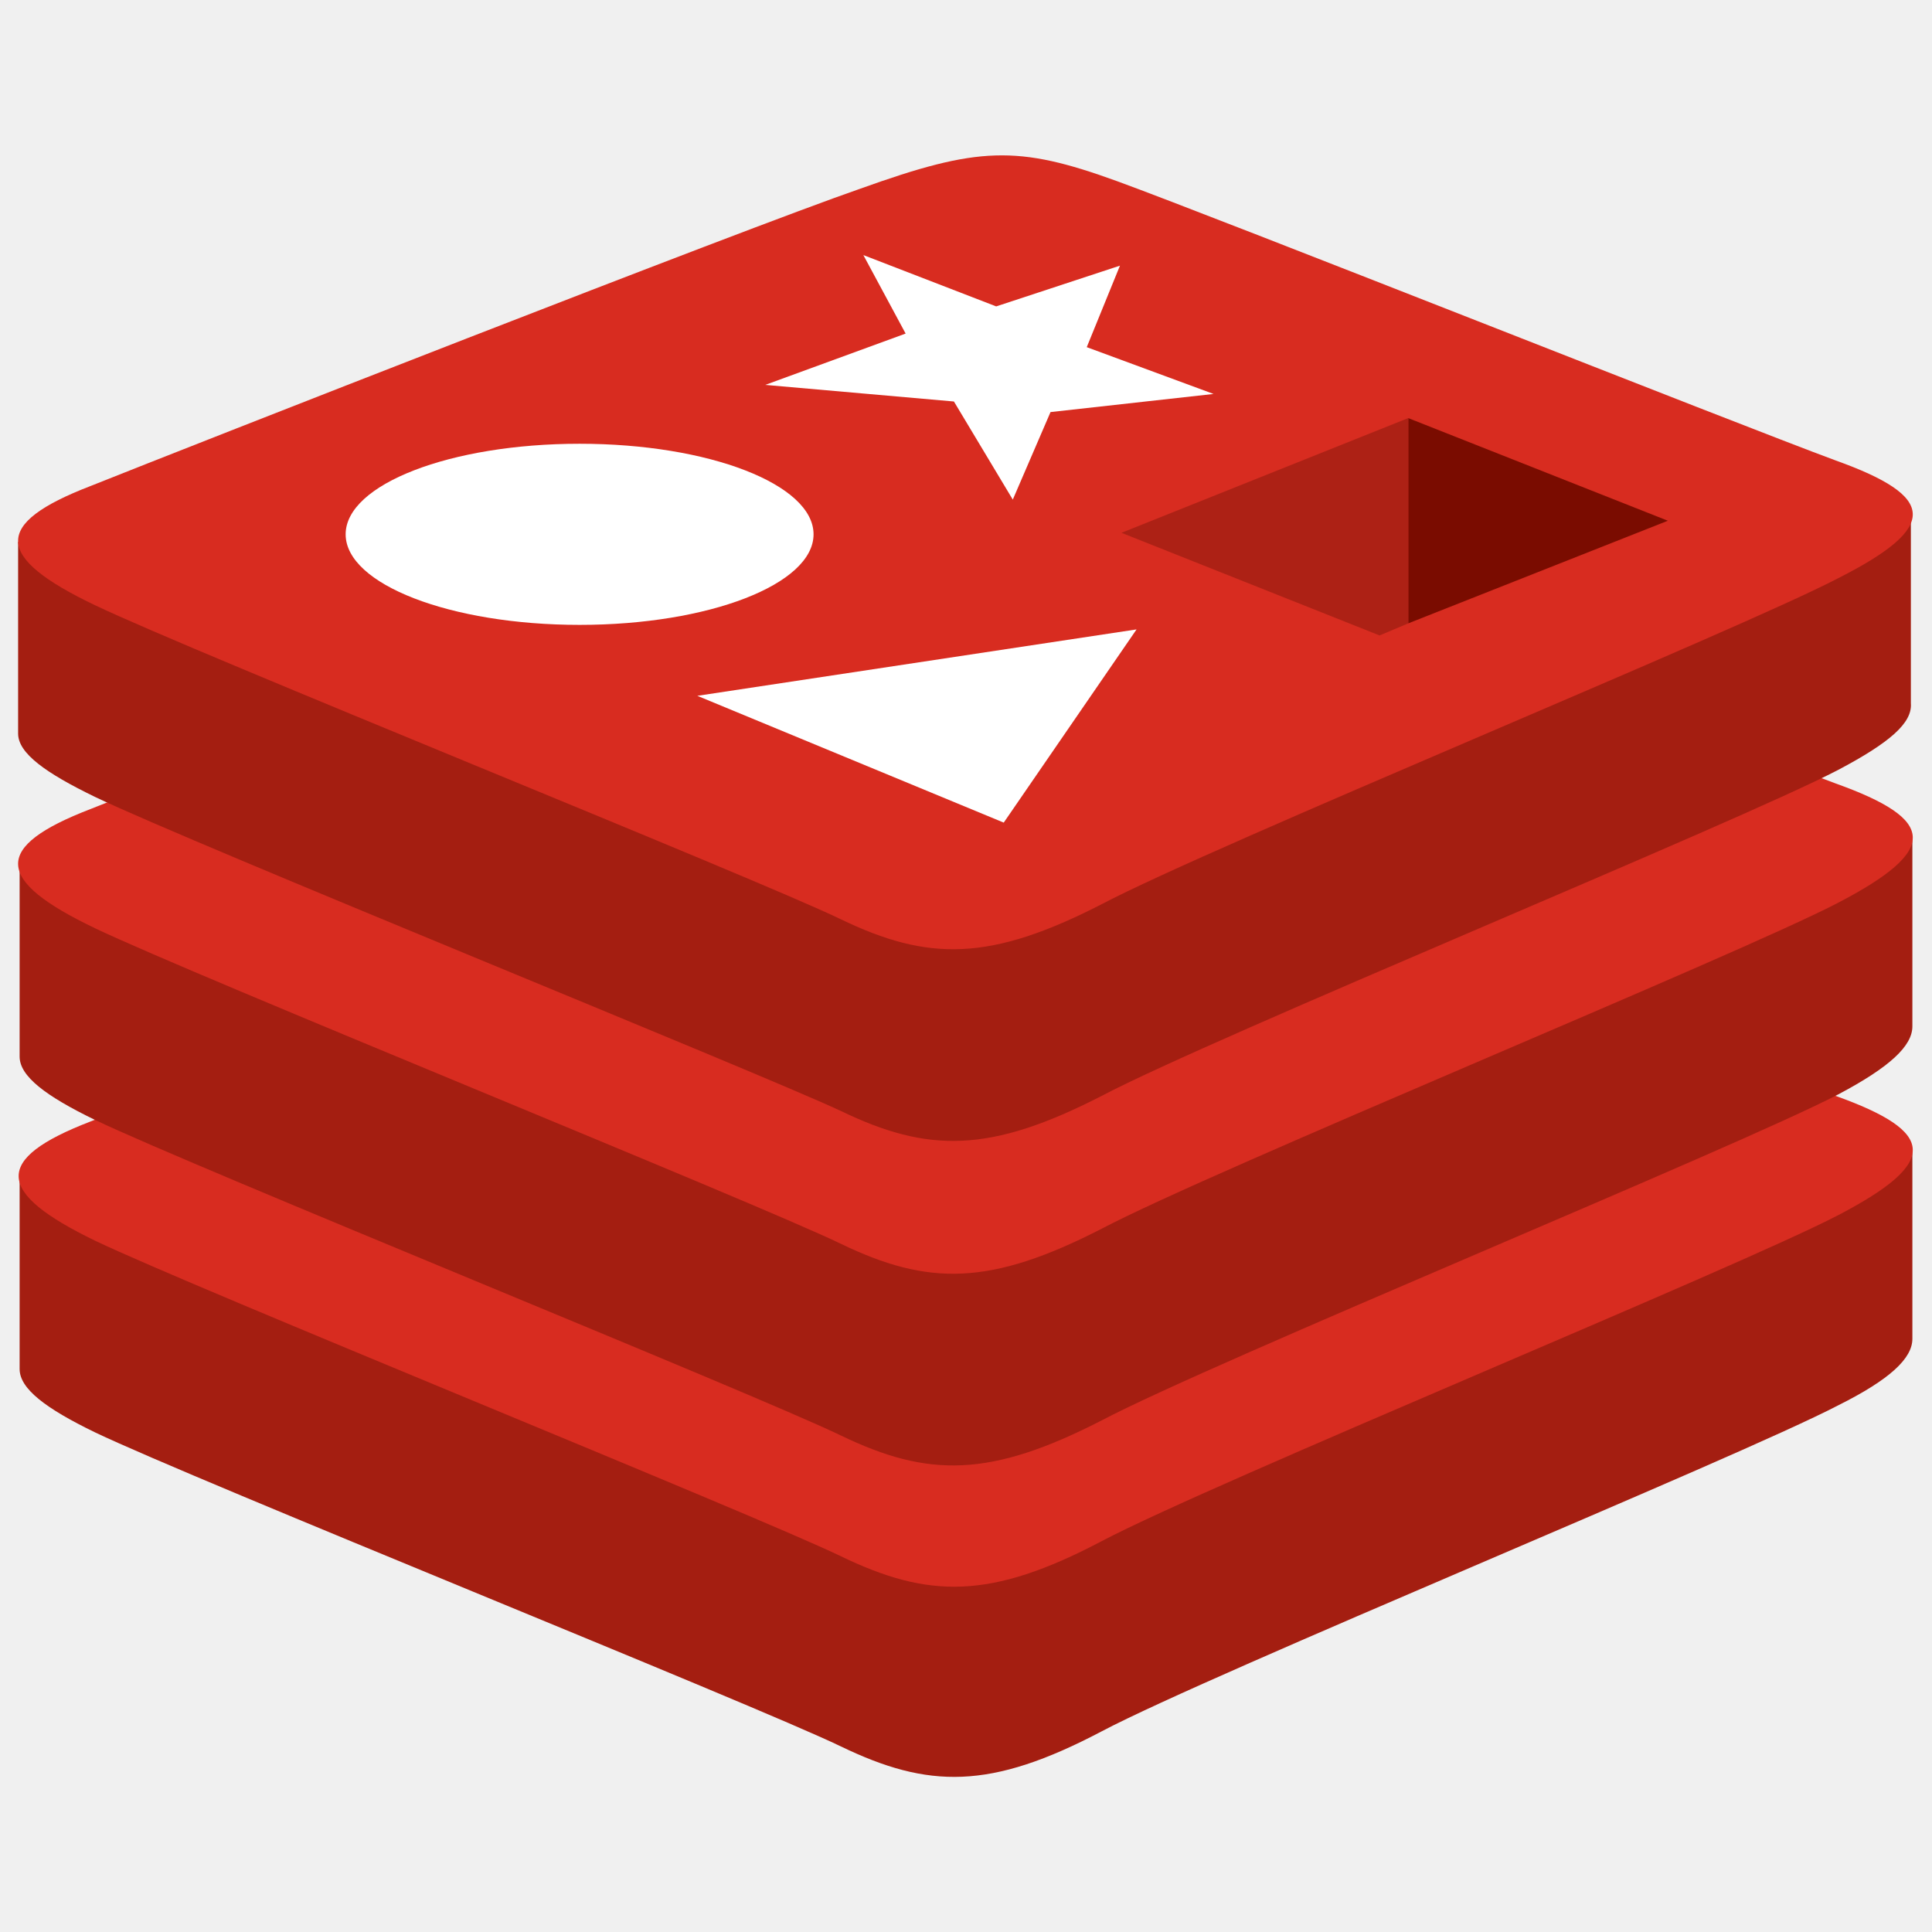
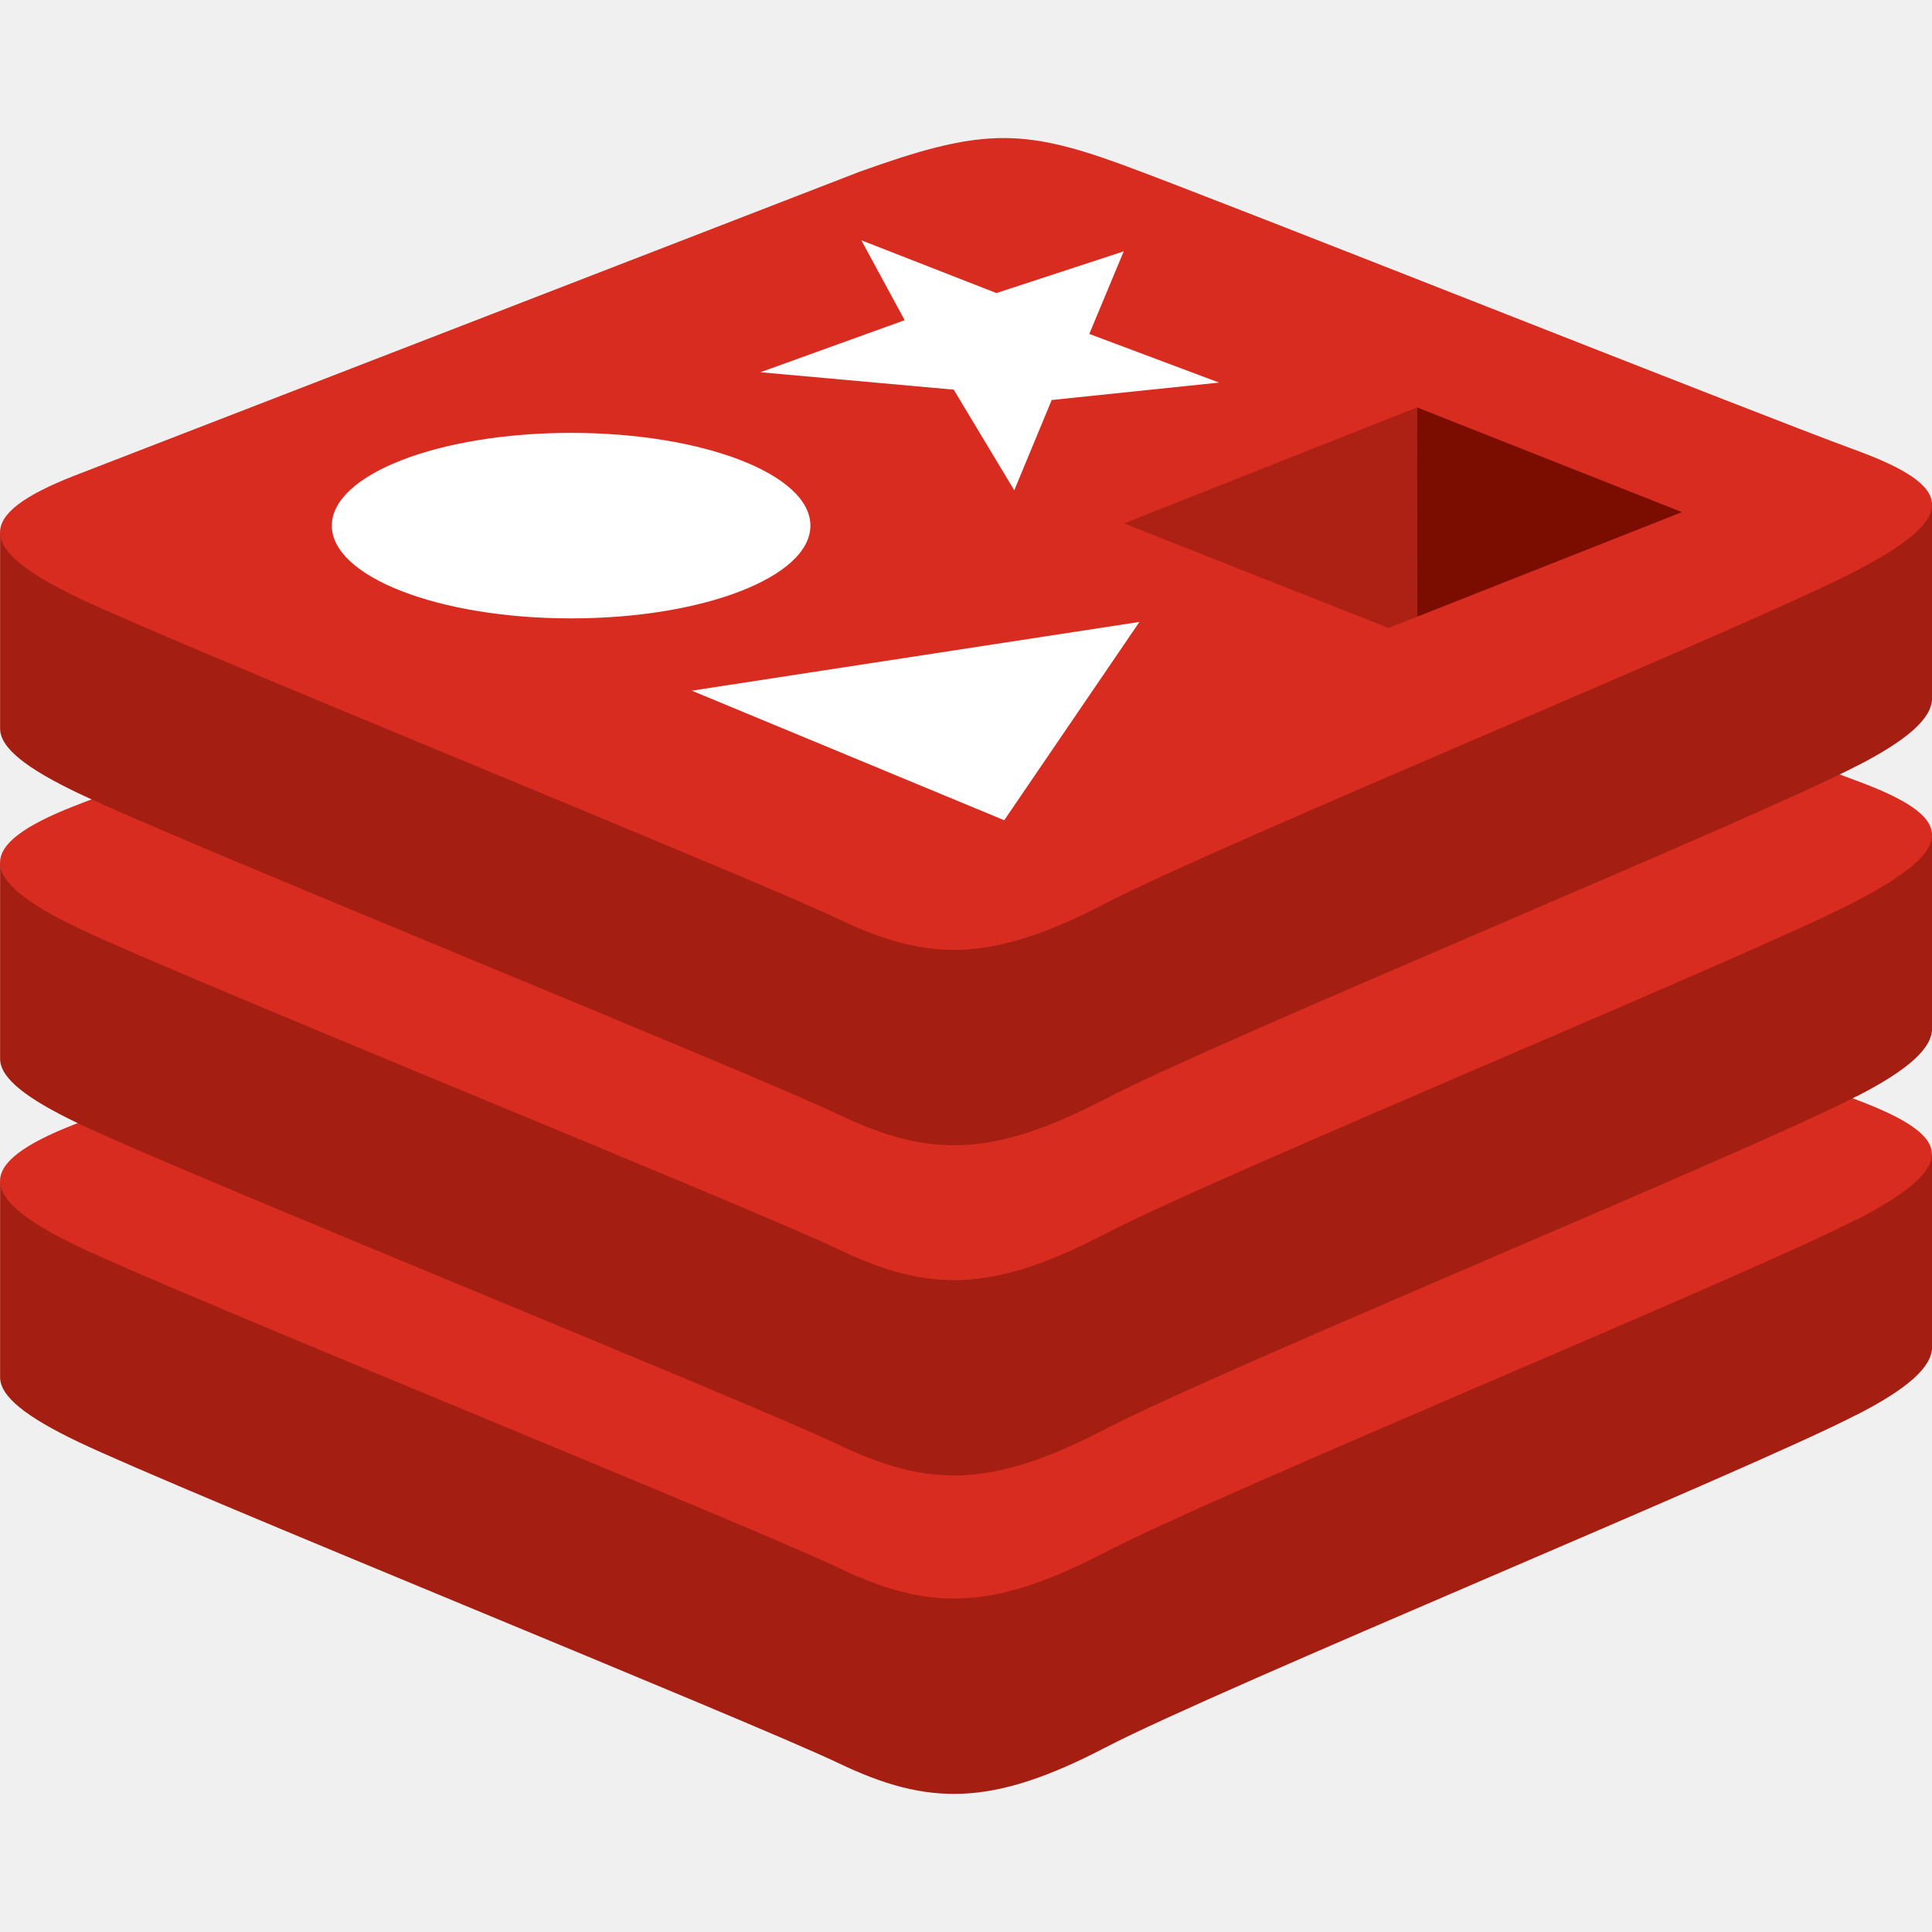
- <svg xmlns="http://www.w3.org/2000/svg" viewBox="0 0 128 128">
-   <path fill="#A41E11" d="M121.8 93.1c-6.7 3.5-41.4 17.7-48.8 21.6-7.4 3.9-11.5 3.8-17.3 1S13 98.1 6.3 94.9c-3.3-1.6-5-2.9-5-4.2V78s48-10.5 55.8-13.2c7.8-2.8 10.4-2.9 17-.5s46.1 9.5 52.6 11.9v12.5c0 1.3-1.5 2.7-4.9 4.4z" />
-   <path fill="#D82C20" d="M121.8 80.5C115.1 84 80.4 98.2 73 102.1c-7.4 3.9-11.5 3.8-17.3 1-5.8-2.8-42.7-17.7-49.4-20.9C-.3 79-.5 76.8 6 74.3c6.5-2.6 43.2-17 51-19.7 7.8-2.8 10.4-2.9 17-.5s41.1 16.1 47.6 18.5c6.7 2.4 6.9 4.4.2 7.9z" />
-   <path fill="#A41E11" d="M121.8 72.5C115.1 76 80.4 90.2 73 94.1c-7.4 3.8-11.5 3.8-17.3 1C49.9 92.3 13 77.4 6.3 74.2c-3.3-1.6-5-2.9-5-4.2V57.3s48-10.5 55.8-13.2c7.8-2.8 10.4-2.9 17-.5s46.1 9.5 52.6 11.9V68c0 1.3-1.5 2.7-4.9 4.5z" />
-   <path fill="#D82C20" d="M121.8 59.8c-6.7 3.5-41.4 17.7-48.8 21.6-7.4 3.8-11.5 3.8-17.3 1C49.9 79.6 13 64.7 6.3 61.5s-6.8-5.4-.3-7.9c6.5-2.6 43.2-17 51-19.7 7.8-2.8 10.4-2.9 17-.5s41.1 16.1 47.6 18.5c6.7 2.4 6.9 4.4.2 7.9z" />
-   <path fill="#A41E11" d="M121.8 51c-6.7 3.5-41.4 17.7-48.8 21.6-7.4 3.8-11.5 3.8-17.3 1C49.9 70.9 13 56 6.3 52.8c-3.3-1.6-5.1-2.9-5.1-4.2V35.9s48-10.5 55.8-13.2c7.8-2.8 10.4-2.9 17-.5s46.1 9.5 52.6 11.9v12.5c.1 1.3-1.4 2.6-4.8 4.4z" />
-   <path fill="#D82C20" d="M121.8 38.3C115.1 41.8 80.4 56 73 59.9c-7.4 3.8-11.5 3.8-17.3 1S13 43.3 6.3 40.1s-6.8-5.4-.3-7.9c6.5-2.6 43.2-17 51-19.7 7.8-2.8 10.4-2.9 17-.5s41.1 16.1 47.6 18.5c6.7 2.4 6.9 4.4.2 7.8z" />
-   <path fill="#fff" d="M80.4 26.1l-10.8 1.2-2.5 5.8-3.9-6.5-12.5-1.1 9.3-3.4-2.8-5.2 8.8 3.4 8.2-2.7L72 23zM66.5 54.5l-20.3-8.4 29.1-4.4z" />
-   <ellipse fill="#fff" cx="38.4" cy="35.4" rx="15.5" ry="6" />
-   <path fill="#7A0C00" d="M93.3 27.7l17.2 6.8-17.2 6.8z" />
-   <path fill="#AD2115" d="M74.3 35.3l19-7.6v13.6l-1.9.8z" />
+ <svg xmlns="http://www.w3.org/2000/svg" xmlns:xlink="http://www.w3.org/1999/xlink" height="64" viewBox="0 0 32 32" width="64">
+   <g transform="matrix(.848327 0 0 .848327 -7.883573 -9.449691)">
+     <use xlink:href="#B" fill="#a41e11" />
+     <path d="M45.536 34.95c-2.013 1.05-12.44 5.337-14.66 6.494s-3.453 1.146-5.207.308-12.85-5.32-14.85-6.276-2.04-1.613-.077-2.382l15.332-5.936c2.332-.836 3.14-.867 5.126-.14S43.55 31.87 45.51 32.6s2.037 1.31.024 2.36z" fill="#d82c20" />
+     <use xlink:href="#B" y="-6.218" fill="#a41e11" />
+     <use xlink:href="#C" fill="#d82c20" />
+     <path d="M45.536 26.098c-2.013 1.05-12.44 5.337-14.66 6.495s-3.453 1.146-5.207.308-12.85-5.32-14.85-6.276c-1-.478-1.524-.88-1.524-1.26V21.55s14.447-3.145 16.78-3.982 3.14-.867 5.126-.14 13.853 2.868 15.814 3.587v3.76c0 .377-.452.8-1.477 1.324z" fill="#a41e11" />
+     <use xlink:href="#C" y="-6.449" fill="#d82c20" />
+     <g fill="#fff">
+       <path d="M29.096 20.712l-1.182-1.965-3.774-.34 2.816-1.016-.845-1.56 2.636 1.03 2.486-.814-.672 1.612 2.534.95-3.268.34zM22.8 24.624l8.74-1.342-2.64 3.872z" />
+       <ellipse cx="20.444" rx="4.672" ry="1.811" cy="21.402" />
+     </g>
+     <path d="M42.132 21.138l-5.17 2.042-.004-4.087z" fill="#7a0c00" />
+     <path d="M36.963 23.18l-.56.22-5.166-2.042 5.723-2.264z" fill="#ad2115" />
+   </g>
+   <defs>
+     <path id="B" d="M45.536 38.764c-2.013 1.05-12.44 5.337-14.66 6.494s-3.453 1.146-5.207.308-12.85-5.32-14.85-6.276c-1-.478-1.524-.88-1.524-1.26v-3.813s14.447-3.145 16.78-3.982 3.14-.867 5.126-.14 13.853 2.868 15.814 3.587v3.76c0 .377-.452.8-1.477 1.324z" />
+     <path id="C" d="M45.536 28.733c-2.013 1.05-12.44 5.337-14.66 6.494s-3.453 1.146-5.207.308-12.85-5.32-14.85-6.276-2.04-1.613-.077-2.382l15.332-5.935c2.332-.837 3.14-.867 5.126-.14s12.35 4.853 14.312 5.57 2.037 1.31.024 2.36z" />
+   </defs>
</svg>
